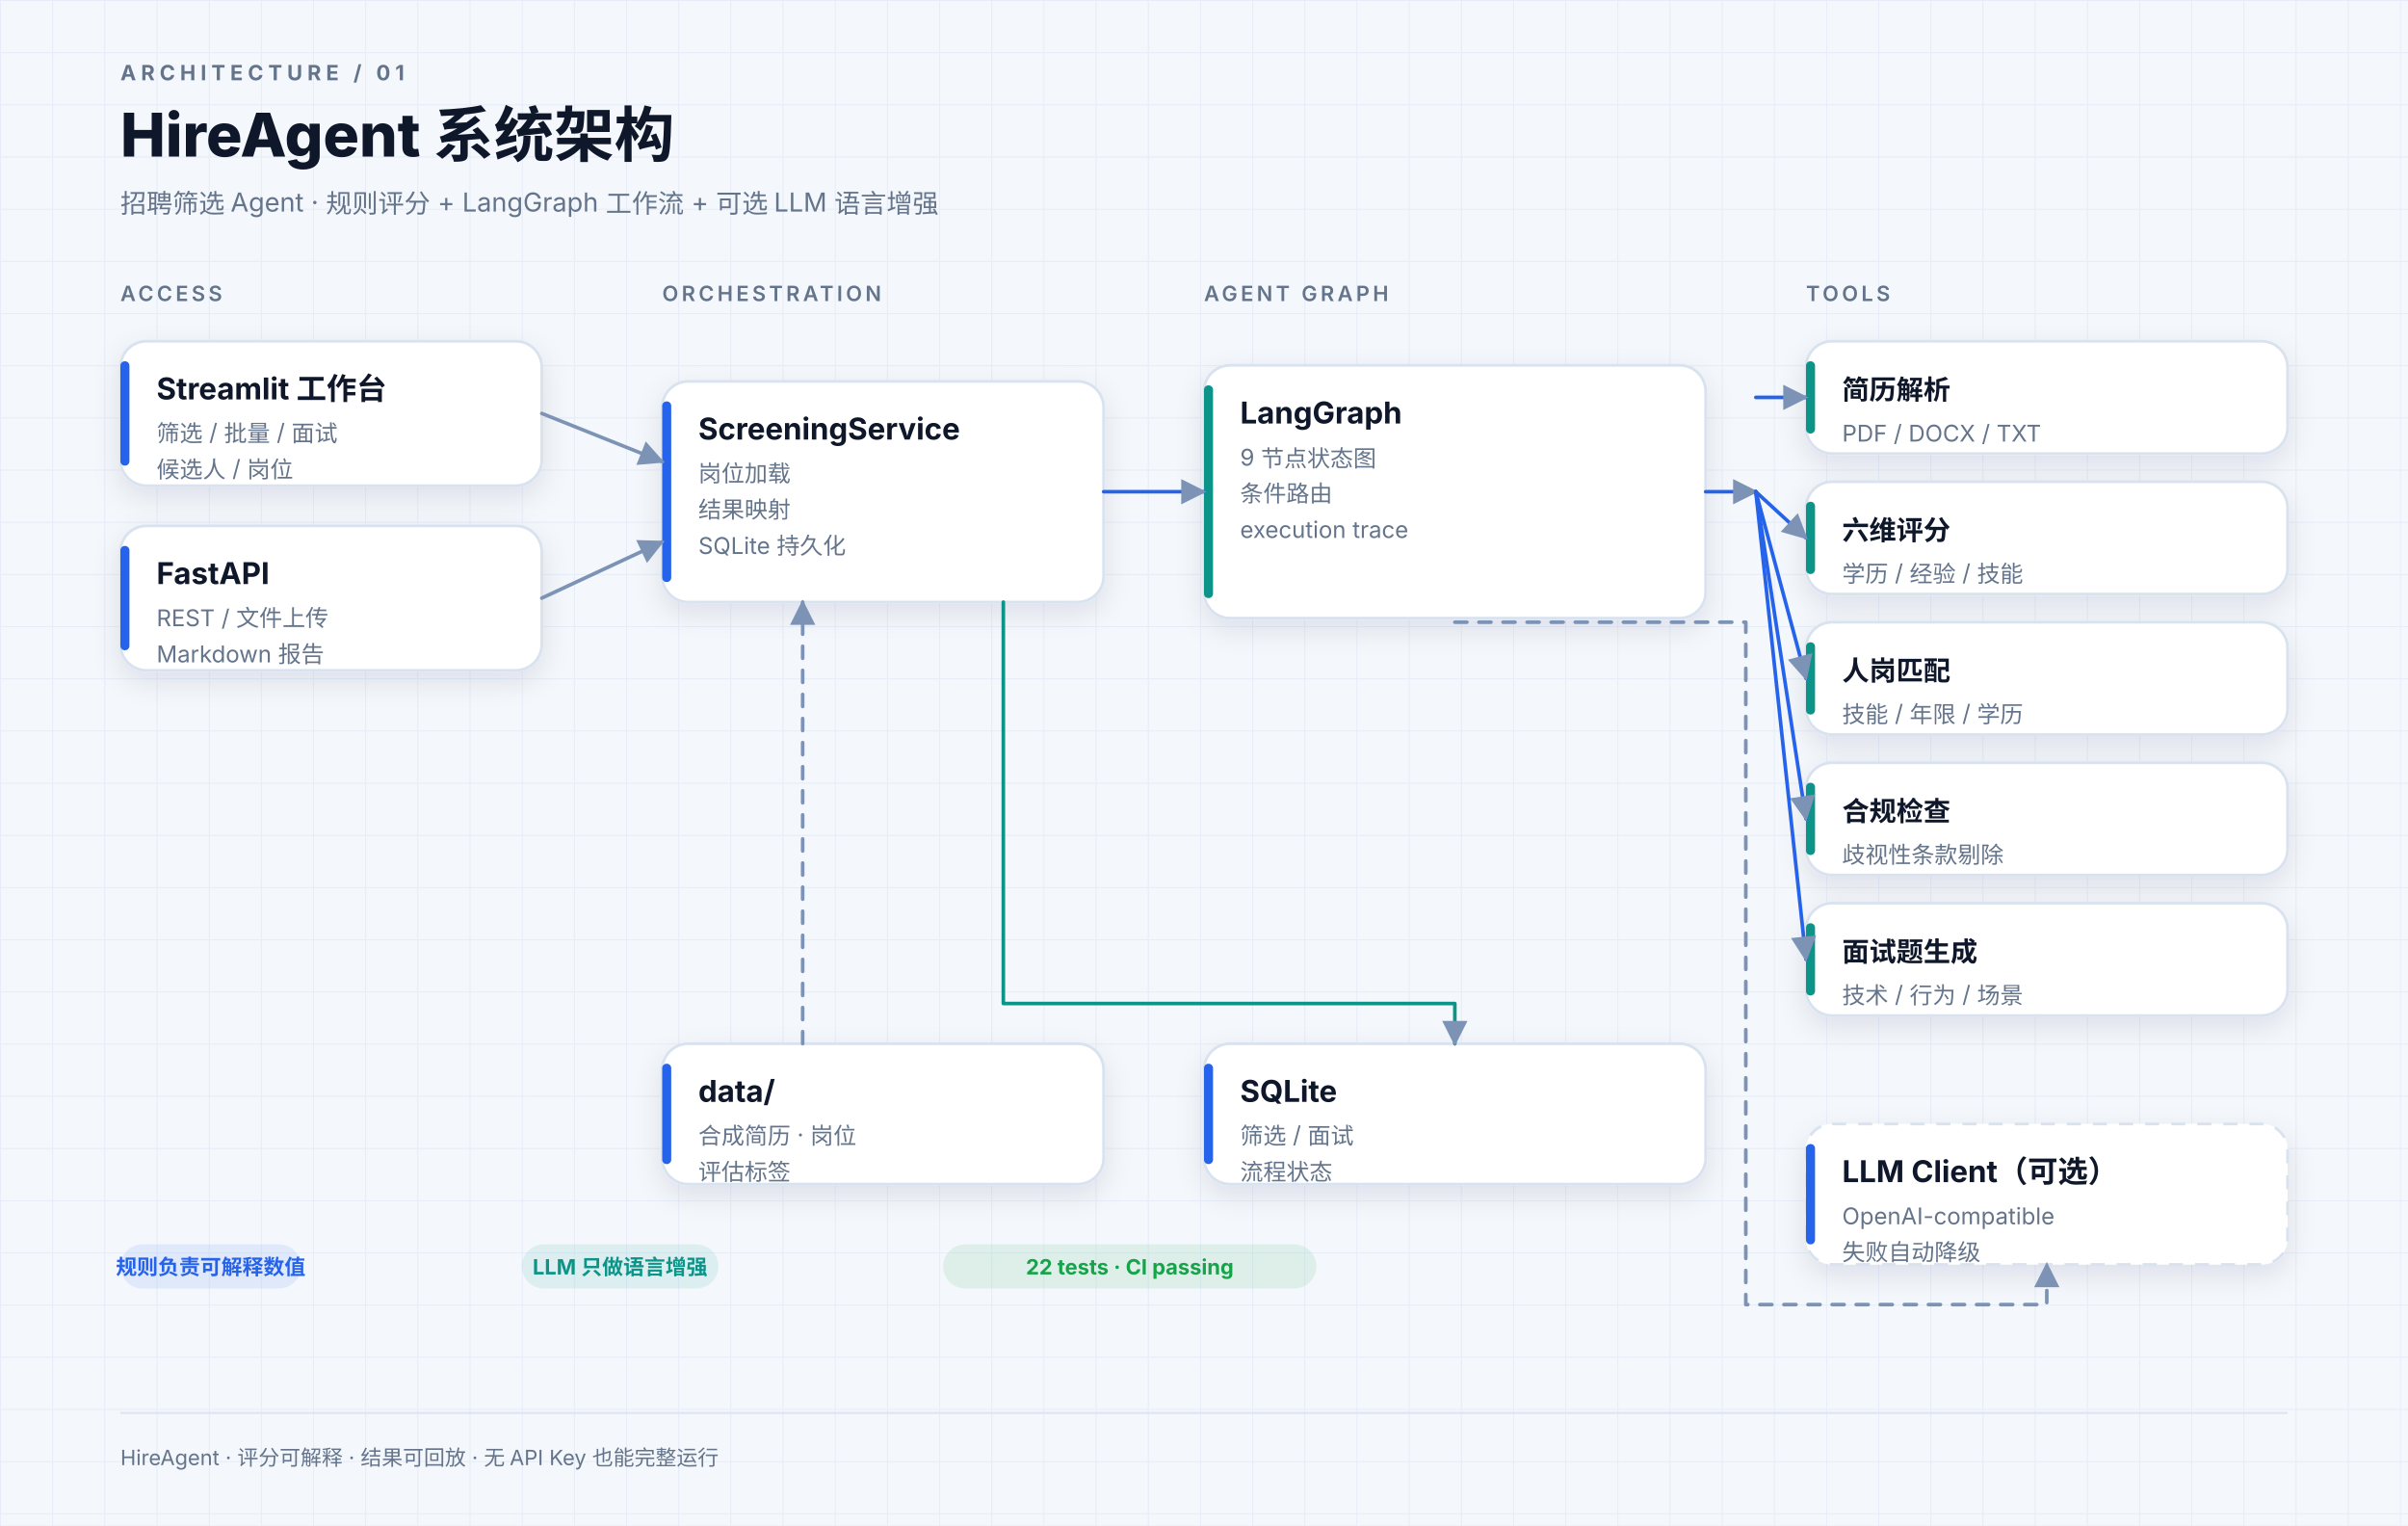
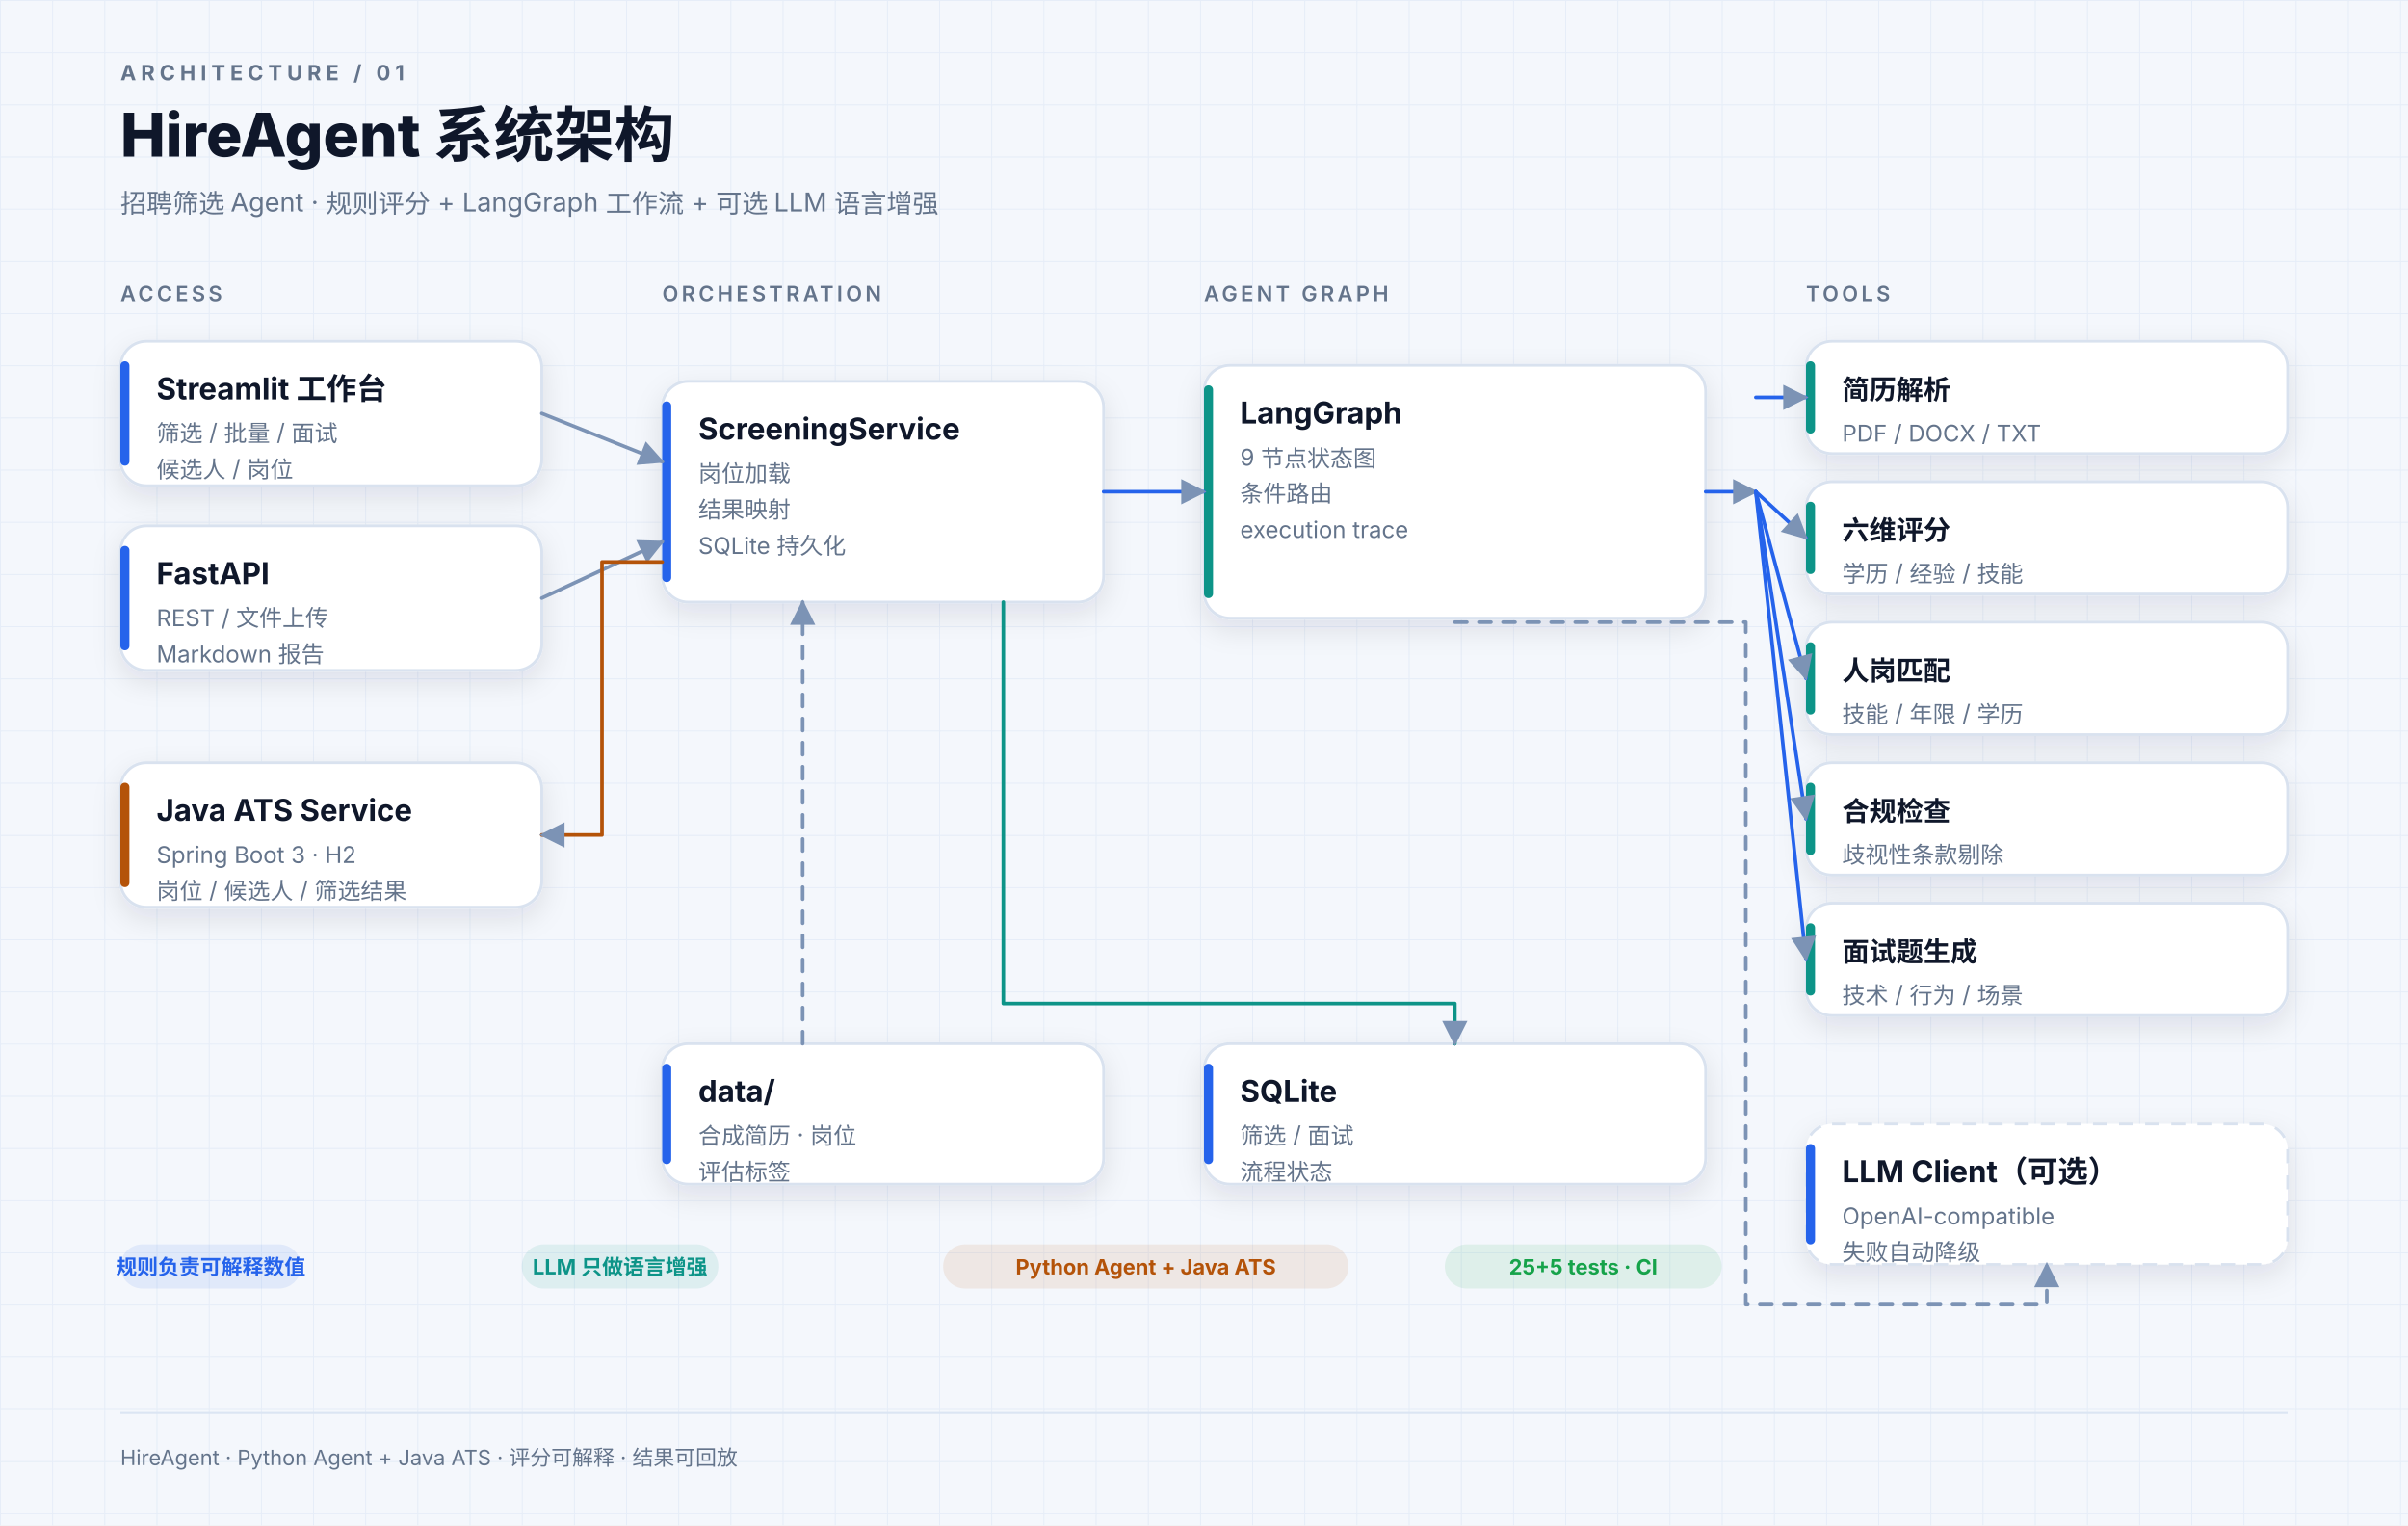
<svg xmlns="http://www.w3.org/2000/svg" width="1200" height="760" viewBox="0 0 1200 760" role="img" aria-label="HireAgent 系统架构">
  <defs>
    <filter id="shadow" x="-20%" y="-30%" width="140%" height="170%">
      <feDropShadow dx="0" dy="5" stdDeviation="7" flood-color="#0f172a" flood-opacity="0.10" />
    </filter>
    <pattern id="grid" width="26" height="26" patternUnits="userSpaceOnUse">
      <path d="M 26 0 L 0 0 0 26" fill="none" stroke="#dbe5f3" stroke-width="1" stroke-opacity="0.55" />
    </pattern>
    <marker id="arrow" viewBox="0 0 10 10" refX="9" refY="5" markerWidth="7" markerHeight="7" orient="auto-start-reverse">
      <path d="M 0 0 L 10 5 L 0 10 z" fill="#7c93b5" />
    </marker>
    <marker id="arrow-accent" viewBox="0 0 10 10" refX="9" refY="5" markerWidth="7" markerHeight="7" orient="auto-start-reverse">
      <path d="M 0 0 L 10 5 L 0 10 z" fill="#2563eb" />
    </marker>
    <marker id="arrow-warn" viewBox="0 0 10 10" refX="9" refY="5" markerWidth="7" markerHeight="7" orient="auto-start-reverse">
      <path d="M 0 0 L 10 5 L 0 10 z" fill="#f59e0b" />
    </marker>
  </defs>
  <rect width="1200" height="760" fill="#f4f7fc" />
  <rect width="1200" height="760" fill="url(#grid)" />
  <text x="60" y="40" font-family="'Inter','Segoe UI','Microsoft YaHei','PingFang SC','Noto Sans CJK SC',sans-serif" font-size="10.5" font-weight="700" fill="#64748b" text-anchor="start" letter-spacing="2.4" opacity="1">ARCHITECTURE / 01</text>
  <text x="60" y="78" font-family="'Inter','Segoe UI','Microsoft YaHei','PingFang SC','Noto Sans CJK SC',sans-serif" font-size="30" font-weight="800" fill="#0f172a" text-anchor="start" letter-spacing="0" opacity="1">HireAgent 系统架构</text>
  <text x="60" y="106" font-family="'Inter','Segoe UI','Microsoft YaHei','PingFang SC','Noto Sans CJK SC',sans-serif" font-size="13" font-weight="400" fill="#64748b" text-anchor="start" letter-spacing="0" opacity="1">招聘筛选 Agent · 规则评分 + LangGraph 工作流 + 可选 LLM 语言增强</text>
  <text x="60" y="150" font-family="'Inter','Segoe UI','Microsoft YaHei','PingFang SC','Noto Sans CJK SC',sans-serif" font-size="10.5" font-weight="600" fill="#64748b" text-anchor="start" letter-spacing="1.6" opacity="1">ACCESS</text>
  <text x="330" y="150" font-family="'Inter','Segoe UI','Microsoft YaHei','PingFang SC','Noto Sans CJK SC',sans-serif" font-size="10.5" font-weight="600" fill="#64748b" text-anchor="start" letter-spacing="1.6" opacity="1">ORCHESTRATION</text>
  <text x="600" y="150" font-family="'Inter','Segoe UI','Microsoft YaHei','PingFang SC','Noto Sans CJK SC',sans-serif" font-size="10.5" font-weight="600" fill="#64748b" text-anchor="start" letter-spacing="1.6" opacity="1">AGENT GRAPH</text>
  <text x="900" y="150" font-family="'Inter','Segoe UI','Microsoft YaHei','PingFang SC','Noto Sans CJK SC',sans-serif" font-size="10.5" font-weight="600" fill="#64748b" text-anchor="start" letter-spacing="1.6" opacity="1">TOOLS</text>
  <rect x="60" y="170" width="210" height="72" rx="13" fill="#ffffff" stroke="#d9e2ef" stroke-width="1.4" filter="url(#shadow)" />
  <rect x="60" y="180" width="4.5" height="52" rx="2.2" fill="#2563eb" />
  <text x="78" y="199" font-family="'Inter','Segoe UI','Microsoft YaHei','PingFang SC','Noto Sans CJK SC',sans-serif" font-size="15" font-weight="700" fill="#0f172a" text-anchor="start" letter-spacing="0" opacity="1">Streamlit 工作台</text>
  <text x="78" y="220" font-family="'Inter','Segoe UI','Microsoft YaHei','PingFang SC','Noto Sans CJK SC',sans-serif" font-size="11.5" font-weight="400" fill="#64748b" text-anchor="start" letter-spacing="0" opacity="1">筛选 / 批量 / 面试</text>
  <text x="78" y="238" font-family="'Inter','Segoe UI','Microsoft YaHei','PingFang SC','Noto Sans CJK SC',sans-serif" font-size="11.5" font-weight="400" fill="#64748b" text-anchor="start" letter-spacing="0" opacity="1">候选人 / 岗位</text>
  <rect x="60" y="262" width="210" height="72" rx="13" fill="#ffffff" stroke="#d9e2ef" stroke-width="1.4" filter="url(#shadow)" />
  <rect x="60" y="272" width="4.5" height="52" rx="2.2" fill="#2563eb" />
  <text x="78" y="291" font-family="'Inter','Segoe UI','Microsoft YaHei','PingFang SC','Noto Sans CJK SC',sans-serif" font-size="15" font-weight="700" fill="#0f172a" text-anchor="start" letter-spacing="0" opacity="1">FastAPI</text>
  <text x="78" y="312" font-family="'Inter','Segoe UI','Microsoft YaHei','PingFang SC','Noto Sans CJK SC',sans-serif" font-size="11.5" font-weight="400" fill="#64748b" text-anchor="start" letter-spacing="0" opacity="1">REST / 文件上传</text>
  <text x="78" y="330" font-family="'Inter','Segoe UI','Microsoft YaHei','PingFang SC','Noto Sans CJK SC',sans-serif" font-size="11.5" font-weight="400" fill="#64748b" text-anchor="start" letter-spacing="0" opacity="1">Markdown 报告</text>
  <rect x="330" y="190" width="220" height="110" rx="13" fill="#ffffff" stroke="#d9e2ef" stroke-width="1.4" filter="url(#shadow)" />
  <rect x="330" y="200" width="4.5" height="90" rx="2.2" fill="#2563eb" />
  <text x="348" y="219" font-family="'Inter','Segoe UI','Microsoft YaHei','PingFang SC','Noto Sans CJK SC',sans-serif" font-size="15" font-weight="700" fill="#0f172a" text-anchor="start" letter-spacing="0" opacity="1">ScreeningService</text>
  <text x="348" y="240" font-family="'Inter','Segoe UI','Microsoft YaHei','PingFang SC','Noto Sans CJK SC',sans-serif" font-size="11.5" font-weight="400" fill="#64748b" text-anchor="start" letter-spacing="0" opacity="1">岗位加载</text>
  <text x="348" y="258" font-family="'Inter','Segoe UI','Microsoft YaHei','PingFang SC','Noto Sans CJK SC',sans-serif" font-size="11.5" font-weight="400" fill="#64748b" text-anchor="start" letter-spacing="0" opacity="1">结果映射</text>
  <text x="348" y="276" font-family="'Inter','Segoe UI','Microsoft YaHei','PingFang SC','Noto Sans CJK SC',sans-serif" font-size="11.5" font-weight="400" fill="#64748b" text-anchor="start" letter-spacing="0" opacity="1">SQLite 持久化</text>
  <rect x="600" y="182" width="250" height="126" rx="13" fill="#ffffff" stroke="#d9e2ef" stroke-width="1.4" filter="url(#shadow)" />
  <rect x="600" y="192" width="4.5" height="106" rx="2.2" fill="#0d9488" />
  <text x="618" y="211" font-family="'Inter','Segoe UI','Microsoft YaHei','PingFang SC','Noto Sans CJK SC',sans-serif" font-size="15" font-weight="700" fill="#0f172a" text-anchor="start" letter-spacing="0" opacity="1">LangGraph</text>
  <text x="618" y="232" font-family="'Inter','Segoe UI','Microsoft YaHei','PingFang SC','Noto Sans CJK SC',sans-serif" font-size="11.5" font-weight="400" fill="#64748b" text-anchor="start" letter-spacing="0" opacity="1">9 节点状态图</text>
  <text x="618" y="250" font-family="'Inter','Segoe UI','Microsoft YaHei','PingFang SC','Noto Sans CJK SC',sans-serif" font-size="11.5" font-weight="400" fill="#64748b" text-anchor="start" letter-spacing="0" opacity="1">条件路由</text>
  <text x="618" y="268" font-family="'Inter','Segoe UI','Microsoft YaHei','PingFang SC','Noto Sans CJK SC',sans-serif" font-size="11.5" font-weight="400" fill="#64748b" text-anchor="start" letter-spacing="0" opacity="1">execution trace</text>
  <rect x="900" y="170" width="240" height="56" rx="13" fill="#ffffff" stroke="#d9e2ef" stroke-width="1.4" filter="url(#shadow)" />
  <rect x="900" y="180" width="4.5" height="36" rx="2.2" fill="#0d9488" />
  <text x="918" y="199" font-family="'Inter','Segoe UI','Microsoft YaHei','PingFang SC','Noto Sans CJK SC',sans-serif" font-size="13.5" font-weight="700" fill="#0f172a" text-anchor="start" letter-spacing="0" opacity="1">简历解析</text>
  <text x="918" y="220" font-family="'Inter','Segoe UI','Microsoft YaHei','PingFang SC','Noto Sans CJK SC',sans-serif" font-size="11.5" font-weight="400" fill="#64748b" text-anchor="start" letter-spacing="0" opacity="1">PDF / DOCX / TXT</text>
  <rect x="900" y="240" width="240" height="56" rx="13" fill="#ffffff" stroke="#d9e2ef" stroke-width="1.4" filter="url(#shadow)" />
  <rect x="900" y="250" width="4.5" height="36" rx="2.2" fill="#0d9488" />
  <text x="918" y="269" font-family="'Inter','Segoe UI','Microsoft YaHei','PingFang SC','Noto Sans CJK SC',sans-serif" font-size="13.5" font-weight="700" fill="#0f172a" text-anchor="start" letter-spacing="0" opacity="1">六维评分</text>
  <text x="918" y="290" font-family="'Inter','Segoe UI','Microsoft YaHei','PingFang SC','Noto Sans CJK SC',sans-serif" font-size="11.5" font-weight="400" fill="#64748b" text-anchor="start" letter-spacing="0" opacity="1">学历 / 经验 / 技能</text>
  <rect x="900" y="310" width="240" height="56" rx="13" fill="#ffffff" stroke="#d9e2ef" stroke-width="1.4" filter="url(#shadow)" />
  <rect x="900" y="320" width="4.5" height="36" rx="2.2" fill="#0d9488" />
  <text x="918" y="339" font-family="'Inter','Segoe UI','Microsoft YaHei','PingFang SC','Noto Sans CJK SC',sans-serif" font-size="13.5" font-weight="700" fill="#0f172a" text-anchor="start" letter-spacing="0" opacity="1">人岗匹配</text>
  <text x="918" y="360" font-family="'Inter','Segoe UI','Microsoft YaHei','PingFang SC','Noto Sans CJK SC',sans-serif" font-size="11.5" font-weight="400" fill="#64748b" text-anchor="start" letter-spacing="0" opacity="1">技能 / 年限 / 学历</text>
  <rect x="900" y="380" width="240" height="56" rx="13" fill="#ffffff" stroke="#d9e2ef" stroke-width="1.4" filter="url(#shadow)" />
  <rect x="900" y="390" width="4.5" height="36" rx="2.2" fill="#0d9488" />
  <text x="918" y="409" font-family="'Inter','Segoe UI','Microsoft YaHei','PingFang SC','Noto Sans CJK SC',sans-serif" font-size="13.5" font-weight="700" fill="#0f172a" text-anchor="start" letter-spacing="0" opacity="1">合规检查</text>
  <text x="918" y="430" font-family="'Inter','Segoe UI','Microsoft YaHei','PingFang SC','Noto Sans CJK SC',sans-serif" font-size="11.5" font-weight="400" fill="#64748b" text-anchor="start" letter-spacing="0" opacity="1">歧视性条款剔除</text>
  <rect x="900" y="450" width="240" height="56" rx="13" fill="#ffffff" stroke="#d9e2ef" stroke-width="1.4" filter="url(#shadow)" />
  <rect x="900" y="460" width="4.5" height="36" rx="2.2" fill="#0d9488" />
  <text x="918" y="479" font-family="'Inter','Segoe UI','Microsoft YaHei','PingFang SC','Noto Sans CJK SC',sans-serif" font-size="13.5" font-weight="700" fill="#0f172a" text-anchor="start" letter-spacing="0" opacity="1">面试题生成</text>
  <text x="918" y="500" font-family="'Inter','Segoe UI','Microsoft YaHei','PingFang SC','Noto Sans CJK SC',sans-serif" font-size="11.5" font-weight="400" fill="#64748b" text-anchor="start" letter-spacing="0" opacity="1">技术 / 行为 / 场景</text>
+   <rect x="60" y="380" width="210" height="72" rx="13" fill="#ffffff" stroke="#d9e2ef" stroke-width="1.4" filter="url(#shadow)" />
+   <rect x="60" y="390" width="4.5" height="52" rx="2.2" fill="#b45309" />
+   <text x="78" y="409" font-family="'Inter','Segoe UI','Microsoft YaHei','PingFang SC','Noto Sans CJK SC',sans-serif" font-size="15" font-weight="700" fill="#0f172a" text-anchor="start" letter-spacing="0" opacity="1">Java ATS Service</text>
+   <text x="78" y="430" font-family="'Inter','Segoe UI','Microsoft YaHei','PingFang SC','Noto Sans CJK SC',sans-serif" font-size="11.5" font-weight="400" fill="#64748b" text-anchor="start" letter-spacing="0" opacity="1">Spring Boot 3 · H2</text>
+   <text x="78" y="448" font-family="'Inter','Segoe UI','Microsoft YaHei','PingFang SC','Noto Sans CJK SC',sans-serif" font-size="11.5" font-weight="400" fill="#64748b" text-anchor="start" letter-spacing="0" opacity="1">岗位 / 候选人 / 筛选结果</text>
  <rect x="330" y="520" width="220" height="70" rx="13" fill="#ffffff" stroke="#d9e2ef" stroke-width="1.4" filter="url(#shadow)" />
  <rect x="330" y="530" width="4.5" height="50" rx="2.2" fill="#2563eb" />
  <text x="348" y="549" font-family="'Inter','Segoe UI','Microsoft YaHei','PingFang SC','Noto Sans CJK SC',sans-serif" font-size="15" font-weight="700" fill="#0f172a" text-anchor="start" letter-spacing="0" opacity="1">data/</text>
  <text x="348" y="570" font-family="'Inter','Segoe UI','Microsoft YaHei','PingFang SC','Noto Sans CJK SC',sans-serif" font-size="11.5" font-weight="400" fill="#64748b" text-anchor="start" letter-spacing="0" opacity="1">合成简历 · 岗位</text>
  <text x="348" y="588" font-family="'Inter','Segoe UI','Microsoft YaHei','PingFang SC','Noto Sans CJK SC',sans-serif" font-size="11.5" font-weight="400" fill="#64748b" text-anchor="start" letter-spacing="0" opacity="1">评估标签</text>
  <rect x="600" y="520" width="250" height="70" rx="13" fill="#ffffff" stroke="#d9e2ef" stroke-width="1.4" filter="url(#shadow)" />
  <rect x="600" y="530" width="4.5" height="50" rx="2.2" fill="#2563eb" />
  <text x="618" y="549" font-family="'Inter','Segoe UI','Microsoft YaHei','PingFang SC','Noto Sans CJK SC',sans-serif" font-size="15" font-weight="700" fill="#0f172a" text-anchor="start" letter-spacing="0" opacity="1">SQLite</text>
  <text x="618" y="570" font-family="'Inter','Segoe UI','Microsoft YaHei','PingFang SC','Noto Sans CJK SC',sans-serif" font-size="11.5" font-weight="400" fill="#64748b" text-anchor="start" letter-spacing="0" opacity="1">筛选 / 面试</text>
  <text x="618" y="588" font-family="'Inter','Segoe UI','Microsoft YaHei','PingFang SC','Noto Sans CJK SC',sans-serif" font-size="11.5" font-weight="400" fill="#64748b" text-anchor="start" letter-spacing="0" opacity="1">流程状态</text>
  <rect x="900" y="560" width="240" height="70" rx="13" fill="#ffffff" stroke="#d9e2ef" stroke-width="1.4" filter="url(#shadow)" stroke-dasharray="7 6" />
  <rect x="900" y="570" width="4.5" height="50" rx="2.2" fill="#2563eb" />
  <text x="918" y="589" font-family="'Inter','Segoe UI','Microsoft YaHei','PingFang SC','Noto Sans CJK SC',sans-serif" font-size="15" font-weight="700" fill="#0f172a" text-anchor="start" letter-spacing="0" opacity="1">LLM Client（可选）</text>
  <text x="918" y="610" font-family="'Inter','Segoe UI','Microsoft YaHei','PingFang SC','Noto Sans CJK SC',sans-serif" font-size="11.5" font-weight="400" fill="#64748b" text-anchor="start" letter-spacing="0" opacity="1">OpenAI-compatible</text>
  <text x="918" y="628" font-family="'Inter','Segoe UI','Microsoft YaHei','PingFang SC','Noto Sans CJK SC',sans-serif" font-size="11.5" font-weight="400" fill="#64748b" text-anchor="start" letter-spacing="0" opacity="1">失败自动降级</text>
  <path d="M 270 206 L 330 230" fill="none" stroke="#7c93b5" stroke-width="1.8" stroke-linecap="round" stroke-linejoin="round" marker-end="url(#arrow)" />
  <path d="M 270 298 L 330 270" fill="none" stroke="#7c93b5" stroke-width="1.8" stroke-linecap="round" stroke-linejoin="round" marker-end="url(#arrow)" />
+   <path d="M 330 280 L 300 280 L 300 416 L 270 416" fill="none" stroke="#b45309" stroke-width="1.8" stroke-linecap="round" stroke-linejoin="round" marker-end="url(#arrow)" />
  <path d="M 550 245 L 600 245" fill="none" stroke="#2563eb" stroke-width="1.8" stroke-linecap="round" stroke-linejoin="round" marker-end="url(#arrow)" />
  <path d="M 850 245 L 875 245" fill="none" stroke="#2563eb" stroke-width="1.8" stroke-linecap="round" stroke-linejoin="round" marker-end="url(#arrow)" />
  <path d="M 875 198 L 900 198" fill="none" stroke="#2563eb" stroke-width="1.8" stroke-linecap="round" stroke-linejoin="round" marker-end="url(#arrow)" />
  <path d="M 875 245 L 900 268" fill="none" stroke="#2563eb" stroke-width="1.8" stroke-linecap="round" stroke-linejoin="round" marker-end="url(#arrow)" />
  <path d="M 875 245 L 900 338" fill="none" stroke="#2563eb" stroke-width="1.8" stroke-linecap="round" stroke-linejoin="round" marker-end="url(#arrow)" />
  <path d="M 875 245 L 900 408" fill="none" stroke="#2563eb" stroke-width="1.8" stroke-linecap="round" stroke-linejoin="round" marker-end="url(#arrow)" />
  <path d="M 875 245 L 900 478" fill="none" stroke="#2563eb" stroke-width="1.8" stroke-linecap="round" stroke-linejoin="round" marker-end="url(#arrow)" />
  <path d="M 500 300 L 500 500 L 725 500 L 725 520" fill="none" stroke="#0d9488" stroke-width="1.8" stroke-linecap="round" stroke-linejoin="round" marker-end="url(#arrow)" />
  <path d="M 725 310 L 870 310 L 870 650 L 1020 650 L 1020 630" fill="none" stroke="#7c93b5" stroke-width="1.8" stroke-linecap="round" stroke-linejoin="round" marker-end="url(#arrow)" stroke-dasharray="6 6" />
  <path d="M 400 520 L 400 300" fill="none" stroke="#7c93b5" stroke-width="1.8" stroke-linecap="round" stroke-linejoin="round" marker-end="url(#arrow)" stroke-dasharray="6 6" />
  <rect x="60" y="620" width="90" height="22" rx="11" fill="#2563eb" opacity="0.10" />
  <text x="105.0" y="635" font-family="'Inter','Segoe UI','Microsoft YaHei','PingFang SC','Noto Sans CJK SC',sans-serif" font-size="10.5" font-weight="700" fill="#2563eb" text-anchor="middle">规则负责可解释数值</text>
  <rect x="260" y="620" width="98" height="22" rx="11" fill="#0d9488" opacity="0.10" />
  <text x="309.0" y="635" font-family="'Inter','Segoe UI','Microsoft YaHei','PingFang SC','Noto Sans CJK SC',sans-serif" font-size="10.5" font-weight="700" fill="#0d9488" text-anchor="middle">LLM 只做语言增强</text>
-   <rect x="470" y="620" width="186" height="22" rx="11" fill="#16a34a" opacity="0.10" />
-   <text x="563.0" y="635" font-family="'Inter','Segoe UI','Microsoft YaHei','PingFang SC','Noto Sans CJK SC',sans-serif" font-size="10.5" font-weight="700" fill="#16a34a" text-anchor="middle">22 tests · CI passing</text>
+   <rect x="470" y="620" width="202" height="22" rx="11" fill="#b45309" opacity="0.10" />
+   <text x="571.0" y="635" font-family="'Inter','Segoe UI','Microsoft YaHei','PingFang SC','Noto Sans CJK SC',sans-serif" font-size="10.5" font-weight="700" fill="#b45309" text-anchor="middle">Python Agent + Java ATS</text>
+   <rect x="720" y="620" width="138" height="22" rx="11" fill="#16a34a" opacity="0.10" />
+   <text x="789.0" y="635" font-family="'Inter','Segoe UI','Microsoft YaHei','PingFang SC','Noto Sans CJK SC',sans-serif" font-size="10.5" font-weight="700" fill="#16a34a" text-anchor="middle">25+5 tests · CI</text>
  <line x1="60" y1="704" x2="1140" y2="704" stroke="#dbe5f3" stroke-width="1" />
-   <text x="60" y="730" font-family="'Inter','Segoe UI','Microsoft YaHei','PingFang SC','Noto Sans CJK SC',sans-serif" font-size="10.5" font-weight="400" fill="#64748b" text-anchor="start" letter-spacing="0" opacity="1">HireAgent · 评分可解释 · 结果可回放 · 无 API Key 也能完整运行</text>
+   <text x="60" y="730" font-family="'Inter','Segoe UI','Microsoft YaHei','PingFang SC','Noto Sans CJK SC',sans-serif" font-size="10.5" font-weight="400" fill="#64748b" text-anchor="start" letter-spacing="0" opacity="1">HireAgent · Python Agent + Java ATS · 评分可解释 · 结果可回放</text>
</svg>
